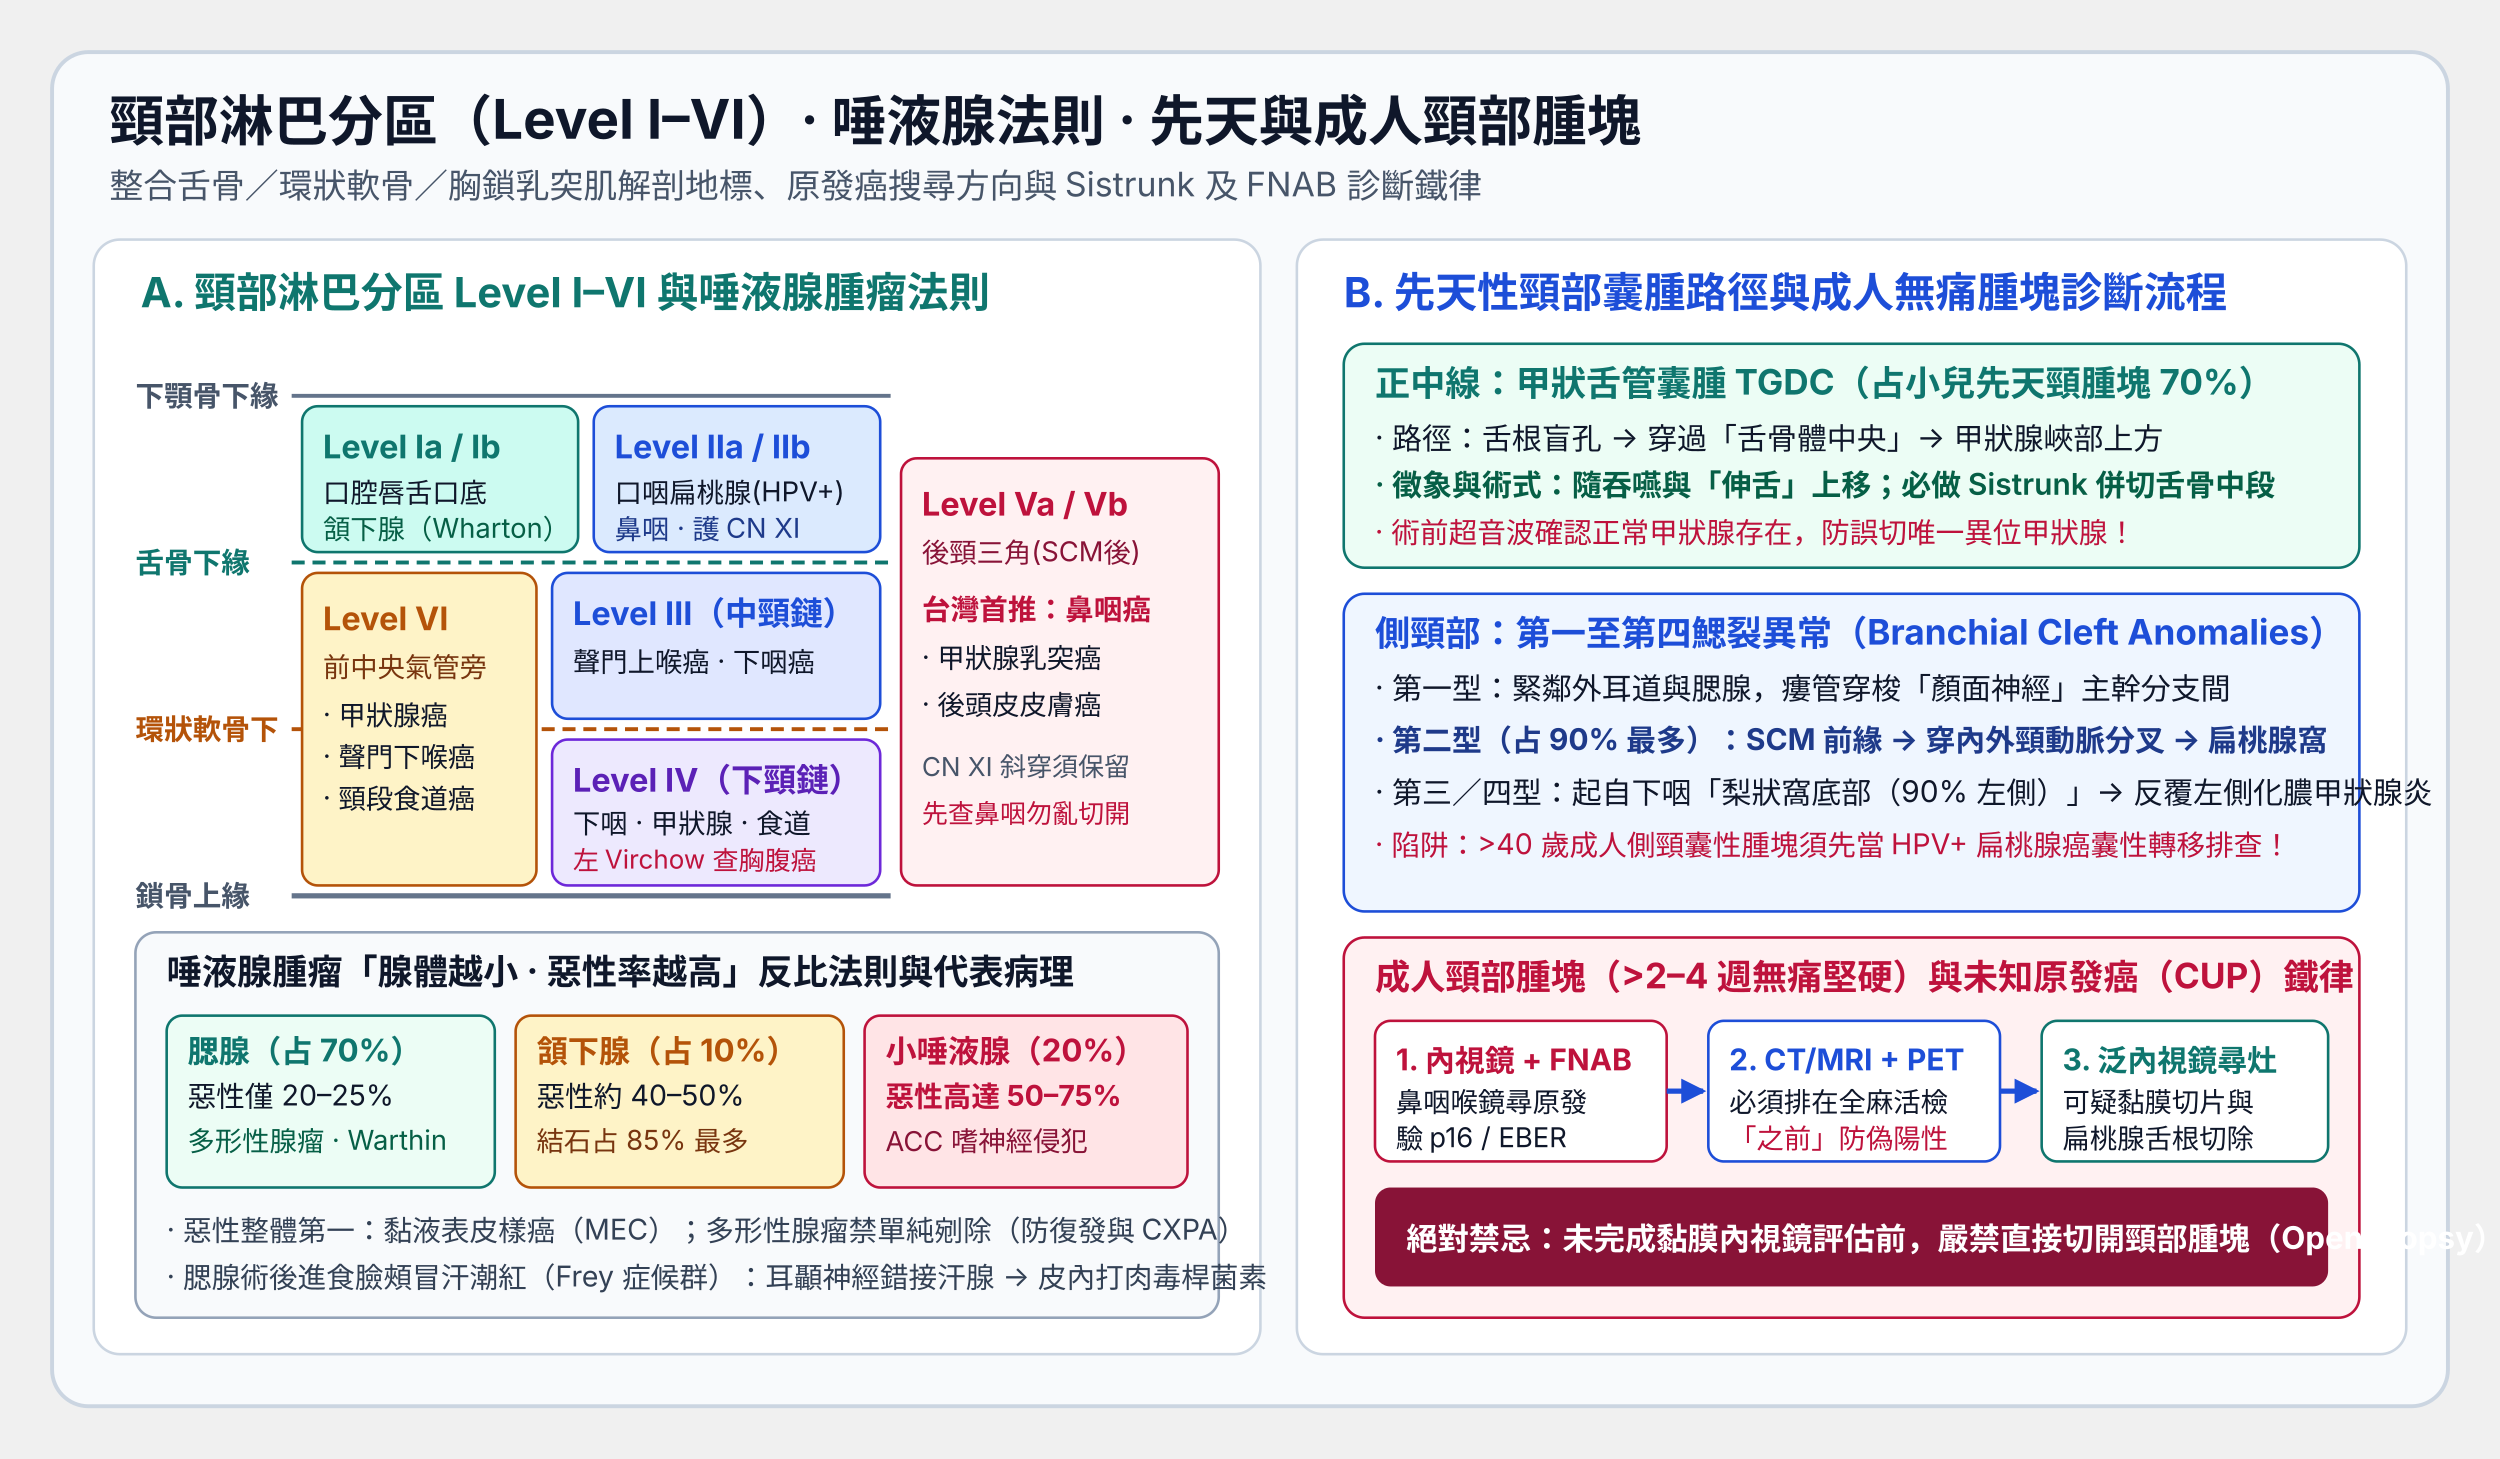
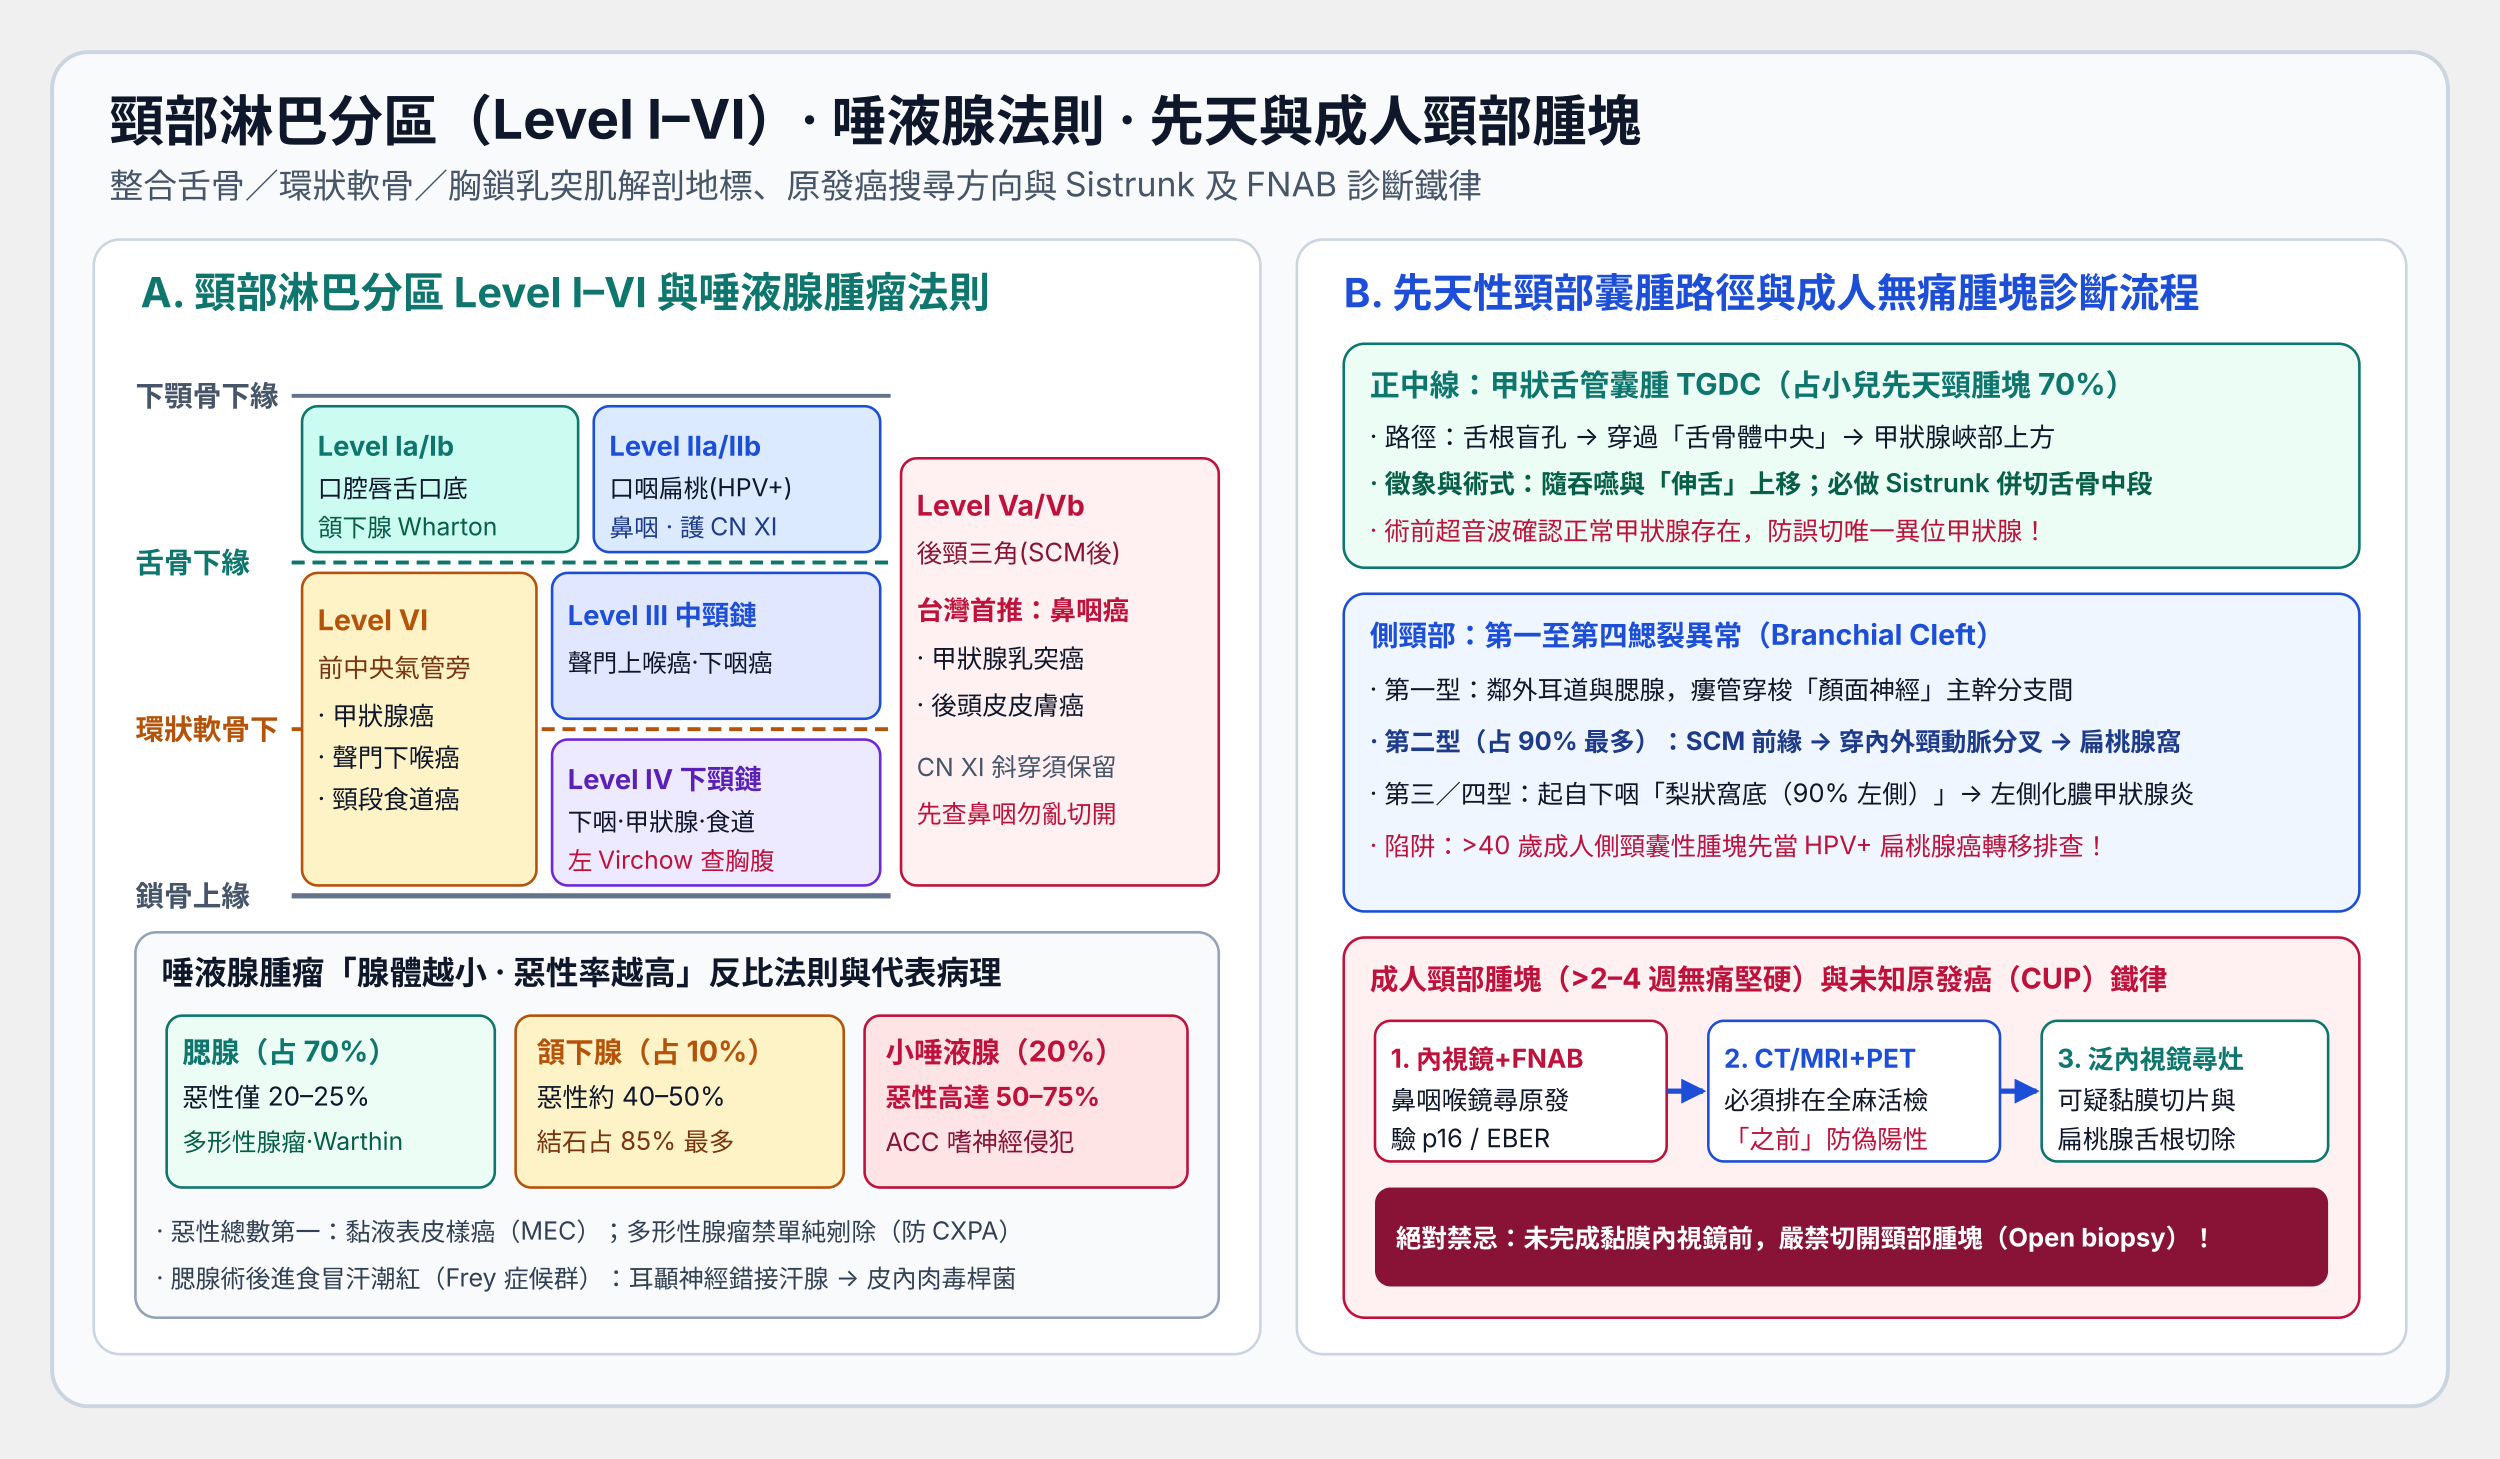
<svg xmlns="http://www.w3.org/2000/svg" viewBox="0 0 960 560" width="960" height="560" role="img" aria-labelledby="t-ent08 d-ent08">
  <defs>
    <marker id="arr-blue8" viewBox="0 0 10 10" refX="8" refY="5" markerWidth="6" markerHeight="6" orient="auto-start-reverse">
      <path d="M1 1 L9 5 L1 9 Z" fill="#1d4ed8" />
    </marker>
  </defs>
  <g font-family="system-ui, -apple-system, 'Noto Sans TC', sans-serif">
    <rect x="20" y="20" width="920" height="520" rx="14" fill="#f8fafc" stroke="#cbd5e1" stroke-width="1.5" />
    <text x="42" y="54" font-size="21" font-weight="700" fill="#0f172a">頸部淋巴分區（Level I–VI）· 唾液腺法則 · 先天與成人頸部腫塊</text>
    <text x="42" y="76" font-size="13" fill="#475569">整合舌骨／環狀軟骨／胸鎖乳突肌解剖地標、原發癌搜尋方向與 Sistrunk 及 FNAB 診斷鐵律</text>
    <rect x="36" y="92" width="448" height="428" rx="10" fill="#ffffff" stroke="#cbd5e1" />
    <text x="54" y="118" font-size="16" font-weight="700" fill="#0f766e">A. 頸部淋巴分區 Level I–VI 與唾液腺腫瘤法則</text>
    <text x="52" y="156" font-size="11" font-weight="700" fill="#475569">下顎骨下緣</text>
    <line x1="112" y1="152" x2="342" y2="152" stroke="#64748b" stroke-width="1.5" />
    <text x="52" y="220" font-size="11" font-weight="700" fill="#0f766e">舌骨下緣</text>
    <line x1="112" y1="216" x2="342" y2="216" stroke="#0f766e" stroke-width="1.5" stroke-dasharray="5 3" />
    <text x="52" y="284" font-size="11" font-weight="700" fill="#b45309">環狀軟骨下</text>
    <line x1="112" y1="280" x2="342" y2="280" stroke="#b45309" stroke-width="1.5" stroke-dasharray="5 3" />
    <text x="52" y="348" font-size="11" font-weight="700" fill="#475569">鎖骨上緣</text>
    <line x1="112" y1="344" x2="342" y2="344" stroke="#64748b" stroke-width="2" />
    <rect x="116" y="156" width="106" height="56" rx="6" fill="#ccfbf1" stroke="#0f766e" />
-     <text x="124" y="176" font-size="12.5" font-weight="700" fill="#0f766e">Level Ia / Ib</text>
-     <text x="124" y="193" font-size="10.5" fill="#0f172a">口腔唇舌口底</text>
-     <text x="124" y="207" font-size="10.5" fill="#065f46">頷下腺（Wharton）</text>
+     <text x="122" y="175" font-size="10.5" font-weight="700" fill="#0f766e">Level Ia/Ib</text>
+     <text x="122" y="191" font-size="9.6" fill="#0f172a">口腔唇舌口底</text>
+     <text x="122" y="206" font-size="9.5" fill="#065f46">頷下腺 Wharton</text>
    <rect x="228" y="156" width="110" height="56" rx="6" fill="#dbeafe" stroke="#1d4ed8" />
-     <text x="236" y="176" font-size="12.5" font-weight="700" fill="#1d4ed8">Level IIa / IIb</text>
-     <text x="236" y="193" font-size="10.5" fill="#0f172a">口咽扁桃腺(HPV+)</text>
-     <text x="236" y="207" font-size="10.5" fill="#1e3a8a">鼻咽 · 護 CN XI</text>
+     <text x="234" y="175" font-size="10.5" font-weight="700" fill="#1d4ed8">Level IIa/IIb</text>
+     <text x="234" y="191" font-size="9.5" fill="#0f172a">口咽扁桃(HPV+)</text>
+     <text x="234" y="206" font-size="9.5" fill="#1e3a8a">鼻咽 · 護 CN XI</text>
    <rect x="116" y="220" width="90" height="120" rx="6" fill="#fef3c7" stroke="#b45309" />
-     <text x="124" y="242" font-size="12.5" font-weight="700" fill="#b45309">Level VI</text>
-     <text x="124" y="260" font-size="10.5" fill="#78350f">前中央氣管旁</text>
-     <text x="124" y="278" font-size="10.5" fill="#0f172a">· 甲狀腺癌</text>
-     <text x="124" y="294" font-size="10.5" fill="#0f172a">· 聲門下喉癌</text>
-     <text x="124" y="310" font-size="10.5" fill="#0f172a">· 頸段食道癌</text>
+     <text x="122" y="242" font-size="11" font-weight="700" fill="#b45309">Level VI</text>
+     <text x="122" y="260" font-size="9.8" fill="#78350f">前中央氣管旁</text>
+     <text x="122" y="278" font-size="9.8" fill="#0f172a">· 甲狀腺癌</text>
+     <text x="122" y="294" font-size="9.8" fill="#0f172a">· 聲門下喉癌</text>
+     <text x="122" y="310" font-size="9.8" fill="#0f172a">· 頸段食道癌</text>
    <rect x="212" y="220" width="126" height="56" rx="6" fill="#e0e7ff" stroke="#1d4ed8" />
-     <text x="220" y="240" font-size="12.5" font-weight="700" fill="#1d4ed8">Level III（中頸鏈）</text>
-     <text x="220" y="258" font-size="10.5" fill="#0f172a">聲門上喉癌 · 下咽癌</text>
+     <text x="218" y="240" font-size="10.5" font-weight="700" fill="#1d4ed8">Level III 中頸鏈</text>
+     <text x="218" y="258" font-size="9.5" fill="#0f172a">聲門上喉癌·下咽癌</text>
    <rect x="212" y="284" width="126" height="56" rx="6" fill="#ede9fe" stroke="#6d28d9" />
-     <text x="220" y="304" font-size="12.5" font-weight="700" fill="#5b21b6">Level IV（下頸鏈）</text>
-     <text x="220" y="320" font-size="10.5" fill="#0f172a">下咽 · 甲狀腺 · 食道</text>
-     <text x="220" y="334" font-size="10" fill="#be123c">左 Virchow 查胸腹癌</text>
+     <text x="218" y="303" font-size="10.5" font-weight="700" fill="#5b21b6">Level IV 下頸鏈</text>
+     <text x="218" y="319" font-size="9.5" fill="#0f172a">下咽·甲狀腺·食道</text>
+     <text x="218" y="334" font-size="9.5" fill="#be123c">左 Virchow 查胸腹</text>
    <rect x="346" y="176" width="122" height="164" rx="6" fill="#fff1f2" stroke="#be123c" />
-     <text x="354" y="198" font-size="12.5" font-weight="700" fill="#be123c">Level Va / Vb</text>
-     <text x="354" y="216" font-size="10.5" fill="#881337">後頸三角(SCM後)</text>
-     <text x="354" y="238" font-size="11" font-weight="700" fill="#be123c">台灣首推：鼻咽癌</text>
-     <text x="354" y="256" font-size="10.5" fill="#0f172a">· 甲狀腺乳突癌</text>
-     <text x="354" y="274" font-size="10.5" fill="#0f172a">· 後頭皮皮膚癌</text>
-     <text x="354" y="298" font-size="10" fill="#475569">CN XI 斜穿須保留</text>
-     <text x="354" y="316" font-size="10" fill="#be123c">先查鼻咽勿亂切開</text>
+     <text x="352" y="198" font-size="11" font-weight="700" fill="#be123c">Level Va/Vb</text>
+     <text x="352" y="216" font-size="9.8" fill="#881337">後頸三角(SCM後)</text>
+     <text x="352" y="238" font-size="10.2" font-weight="700" fill="#be123c">台灣首推：鼻咽癌</text>
+     <text x="352" y="256" font-size="9.8" fill="#0f172a">· 甲狀腺乳突癌</text>
+     <text x="352" y="274" font-size="9.8" fill="#0f172a">· 後頭皮皮膚癌</text>
+     <text x="352" y="298" font-size="9.6" fill="#475569">CN XI 斜穿須保留</text>
+     <text x="352" y="316" font-size="9.6" fill="#be123c">先查鼻咽勿亂切開</text>
    <rect x="52" y="358" width="416" height="148" rx="8" fill="#f8fafc" stroke="#94a3b8" />
-     <text x="64" y="378" font-size="13.5" font-weight="700" fill="#0f172a">唾液腺腫瘤「腺體越小 · 惡性率越高」反比法則與代表病理</text>
+     <text x="62" y="378" font-size="12.5" font-weight="700" fill="#0f172a">唾液腺腫瘤「腺體越小 · 惡性率越高」反比法則與代表病理</text>
    <rect x="64" y="390" width="126" height="66" rx="6" fill="#ecfdf5" stroke="#0f766e" />
-     <text x="72" y="408" font-size="12" font-weight="700" fill="#0f766e">腮腺（占 70%）</text>
-     <text x="72" y="425" font-size="11" fill="#0f172a">惡性僅 20–25%</text>
-     <text x="72" y="442" font-size="10.5" fill="#065f46">多形性腺瘤 · Warthin</text>
+     <text x="70" y="408" font-size="11" font-weight="700" fill="#0f766e">腮腺（占 70%）</text>
+     <text x="70" y="425" font-size="10" fill="#0f172a">惡性僅 20–25%</text>
+     <text x="70" y="442" font-size="9.5" fill="#065f46">多形性腺瘤·Warthin</text>
    <rect x="198" y="390" width="126" height="66" rx="6" fill="#fef3c7" stroke="#b45309" />
-     <text x="206" y="408" font-size="12" font-weight="700" fill="#b45309">頷下腺（占 10%）</text>
-     <text x="206" y="425" font-size="11" fill="#0f172a">惡性約 40–50%</text>
-     <text x="206" y="442" font-size="10.5" fill="#78350f">結石占 85% 最多</text>
+     <text x="206" y="408" font-size="11" font-weight="700" fill="#b45309">頷下腺（占 10%）</text>
+     <text x="206" y="425" font-size="10" fill="#0f172a">惡性約 40–50%</text>
+     <text x="206" y="442" font-size="9.8" fill="#78350f">結石占 85% 最多</text>
    <rect x="332" y="390" width="124" height="66" rx="6" fill="#ffe4e6" stroke="#be123c" />
-     <text x="340" y="408" font-size="12" font-weight="700" fill="#be123c">小唾液腺（20%）</text>
-     <text x="340" y="425" font-size="11" font-weight="700" fill="#be123c">惡性高達 50–75%</text>
-     <text x="340" y="442" font-size="10.5" fill="#881337">ACC 嗜神經侵犯</text>
-     <text x="64" y="476" font-size="11" fill="#334155">· 惡性整體第一：黏液表皮樣癌（MEC）；多形性腺瘤禁單純剜除（防復發與 CXPA）</text>
-     <text x="64" y="494" font-size="11" fill="#334155">· 腮腺術後進食臉頰冒汗潮紅（Frey 症候群）：耳顳神經錯接汗腺 → 皮內打肉毒桿菌素</text>
+     <text x="340" y="408" font-size="11" font-weight="700" fill="#be123c">小唾液腺（20%）</text>
+     <text x="340" y="425" font-size="10" font-weight="700" fill="#be123c">惡性高達 50–75%</text>
+     <text x="340" y="442" font-size="9.8" fill="#881337">ACC 嗜神經侵犯</text>
+     <text x="60" y="476" font-size="9.6" fill="#334155">· 惡性總數第一：黏液表皮樣癌（MEC）；多形性腺瘤禁單純剜除（防 CXPA）</text>
+     <text x="60" y="494" font-size="9.6" fill="#334155">· 腮腺術後進食冒汗潮紅（Frey 症候群）：耳顳神經錯接汗腺 → 皮內肉毒桿菌</text>
    <rect x="498" y="92" width="426" height="428" rx="10" fill="#ffffff" stroke="#cbd5e1" />
-     <text x="516" y="118" font-size="16" font-weight="700" fill="#1d4ed8">B. 先天性頸部囊腫路徑與成人無痛腫塊診斷流程</text>
+     <text x="516" y="118" font-size="15.5" font-weight="700" fill="#1d4ed8">B. 先天性頸部囊腫路徑與成人無痛腫塊診斷流程</text>
    <rect x="516" y="132" width="390" height="86" rx="8" fill="#ecfdf5" stroke="#0f766e" />
-     <text x="528" y="152" font-size="13.5" font-weight="700" fill="#0f766e">正中線：甲狀舌管囊腫 TGDC（占小兒先天頸腫塊 70%）</text>
-     <text x="528" y="172" font-size="11.5" fill="#0f172a">· 路徑：舌根盲孔 → 穿過「舌骨體中央」→ 甲狀腺峽部上方</text>
-     <text x="528" y="190" font-size="11.5" fill="#065f46" font-weight="600">· 徵象與術式：隨吞嚥與「伸舌」上移；必做 Sistrunk 併切舌骨中段</text>
-     <text x="528" y="208" font-size="11" fill="#be123c">· 術前超音波確認正常甲狀腺存在，防誤切唯一異位甲狀腺！</text>
+     <text x="526" y="152" font-size="11.5" font-weight="700" fill="#0f766e">正中線：甲狀舌管囊腫 TGDC（占小兒先天頸腫塊 70%）</text>
+     <text x="526" y="171" font-size="10" fill="#0f172a">· 路徑：舌根盲孔 → 穿過「舌骨體中央」→ 甲狀腺峽部上方</text>
+     <text x="526" y="189" font-size="10" fill="#065f46" font-weight="600">· 徵象與術式：隨吞嚥與「伸舌」上移；必做 Sistrunk 併切舌骨中段</text>
+     <text x="526" y="207" font-size="9.8" fill="#be123c">· 術前超音波確認正常甲狀腺存在，防誤切唯一異位甲狀腺！</text>
    <rect x="516" y="228" width="390" height="122" rx="8" fill="#eff6ff" stroke="#1d4ed8" />
-     <text x="528" y="248" font-size="13.5" font-weight="700" fill="#1d4ed8">側頸部：第一至第四鰓裂異常（Branchial Cleft Anomalies）</text>
-     <text x="528" y="268" font-size="11.5" fill="#0f172a">· 第一型：緊鄰外耳道與腮腺，瘻管穿梭「顏面神經」主幹分支間</text>
-     <text x="528" y="288" font-size="11.5" fill="#1e3a8a" font-weight="700">· 第二型（占 90% 最多）：SCM 前緣 → 穿內外頸動脈分叉 → 扁桃腺窩</text>
-     <text x="528" y="308" font-size="11.5" fill="#0f172a">· 第三／四型：起自下咽「梨狀窩底部（90% 左側）」→ 反覆左側化膿甲狀腺炎</text>
-     <text x="528" y="328" font-size="11" fill="#be123c">· 陷阱：&gt;40 歲成人側頸囊性腫塊須先當 HPV+ 扁桃腺癌囊性轉移排查！</text>
+     <text x="526" y="248" font-size="11" font-weight="700" fill="#1d4ed8">側頸部：第一至第四鰓裂異常（Branchial Cleft）</text>
+     <text x="526" y="268" font-size="9.8" fill="#0f172a">· 第一型：鄰外耳道與腮腺，瘻管穿梭「顏面神經」主幹分支間</text>
+     <text x="526" y="288" font-size="9.8" fill="#1e3a8a" font-weight="700">· 第二型（占 90% 最多）：SCM 前緣 → 穿內外頸動脈分叉 → 扁桃腺窩</text>
+     <text x="526" y="308" font-size="9.8" fill="#0f172a">· 第三／四型：起自下咽「梨狀窩底（90% 左側）」→ 左側化膿甲狀腺炎</text>
+     <text x="526" y="328" font-size="9.8" fill="#be123c">· 陷阱：&gt;40 歲成人側頸囊性腫塊先當 HPV+ 扁桃腺癌轉移排查！</text>
    <rect x="516" y="360" width="390" height="146" rx="8" fill="#fff1f2" stroke="#be123c" />
-     <text x="528" y="380" font-size="13.5" font-weight="700" fill="#be123c">成人頸部腫塊（&gt;2–4 週無痛堅硬）與未知原發癌（CUP）鐵律</text>
+     <text x="526" y="380" font-size="11" font-weight="700" fill="#be123c">成人頸部腫塊（&gt;2–4 週無痛堅硬）與未知原發癌（CUP）鐵律</text>
    <rect x="528" y="392" width="112" height="54" rx="6" fill="#ffffff" stroke="#be123c" />
-     <text x="536" y="411" font-size="11.5" font-weight="700" fill="#be123c">1. 內視鏡 + FNAB</text>
-     <text x="536" y="427" font-size="10.5" fill="#0f172a">鼻咽喉鏡尋原發</text>
-     <text x="536" y="441" font-size="10.5" fill="#0f172a">驗 p16 / EBER</text>
+     <text x="534" y="410" font-size="10" font-weight="700" fill="#be123c">1. 內視鏡+FNAB</text>
+     <text x="534" y="426" font-size="9.8" fill="#0f172a">鼻咽喉鏡尋原發</text>
+     <text x="534" y="441" font-size="9.8" fill="#0f172a">驗 p16 / EBER</text>
    <line x1="640" y1="419" x2="654" y2="419" stroke="#1d4ed8" stroke-width="2" marker-end="url(#arr-blue8)" />
    <rect x="656" y="392" width="112" height="54" rx="6" fill="#ffffff" stroke="#1d4ed8" />
-     <text x="664" y="411" font-size="11.5" font-weight="700" fill="#1d4ed8">2. CT/MRI + PET</text>
-     <text x="664" y="427" font-size="10.5" fill="#0f172a">必須排在全麻活檢</text>
-     <text x="664" y="441" font-size="10.5" fill="#be123c">「之前」防偽陽性</text>
+     <text x="662" y="410" font-size="10" font-weight="700" fill="#1d4ed8">2. CT/MRI+PET</text>
+     <text x="662" y="426" font-size="9.8" fill="#0f172a">必須排在全麻活檢</text>
+     <text x="662" y="441" font-size="9.8" fill="#be123c">「之前」防偽陽性</text>
    <line x1="768" y1="419" x2="782" y2="419" stroke="#1d4ed8" stroke-width="2" marker-end="url(#arr-blue8)" />
    <rect x="784" y="392" width="110" height="54" rx="6" fill="#ffffff" stroke="#0f766e" />
-     <text x="792" y="411" font-size="11.5" font-weight="700" fill="#0f766e">3. 泛內視鏡尋灶</text>
-     <text x="792" y="427" font-size="10.5" fill="#0f172a">可疑黏膜切片與</text>
-     <text x="792" y="441" font-size="10.5" fill="#0f172a">扁桃腺舌根切除</text>
+     <text x="790" y="410" font-size="10" font-weight="700" fill="#0f766e">3. 泛內視鏡尋灶</text>
+     <text x="790" y="426" font-size="9.8" fill="#0f172a">可疑黏膜切片與</text>
+     <text x="790" y="441" font-size="9.8" fill="#0f172a">扁桃腺舌根切除</text>
    <rect x="528" y="456" width="366" height="38" rx="6" fill="#881337" />
-     <text x="540" y="480" font-size="12" font-weight="700" fill="#ffffff">絕對禁忌：未完成黏膜內視鏡評估前，嚴禁直接切開頸部腫塊（Open biopsy）！</text>
+     <text x="536" y="479" font-size="9.8" font-weight="700" fill="#ffffff">絕對禁忌：未完成黏膜內視鏡前，嚴禁切開頸部腫塊（Open biopsy）！</text>
  </g>
</svg>
